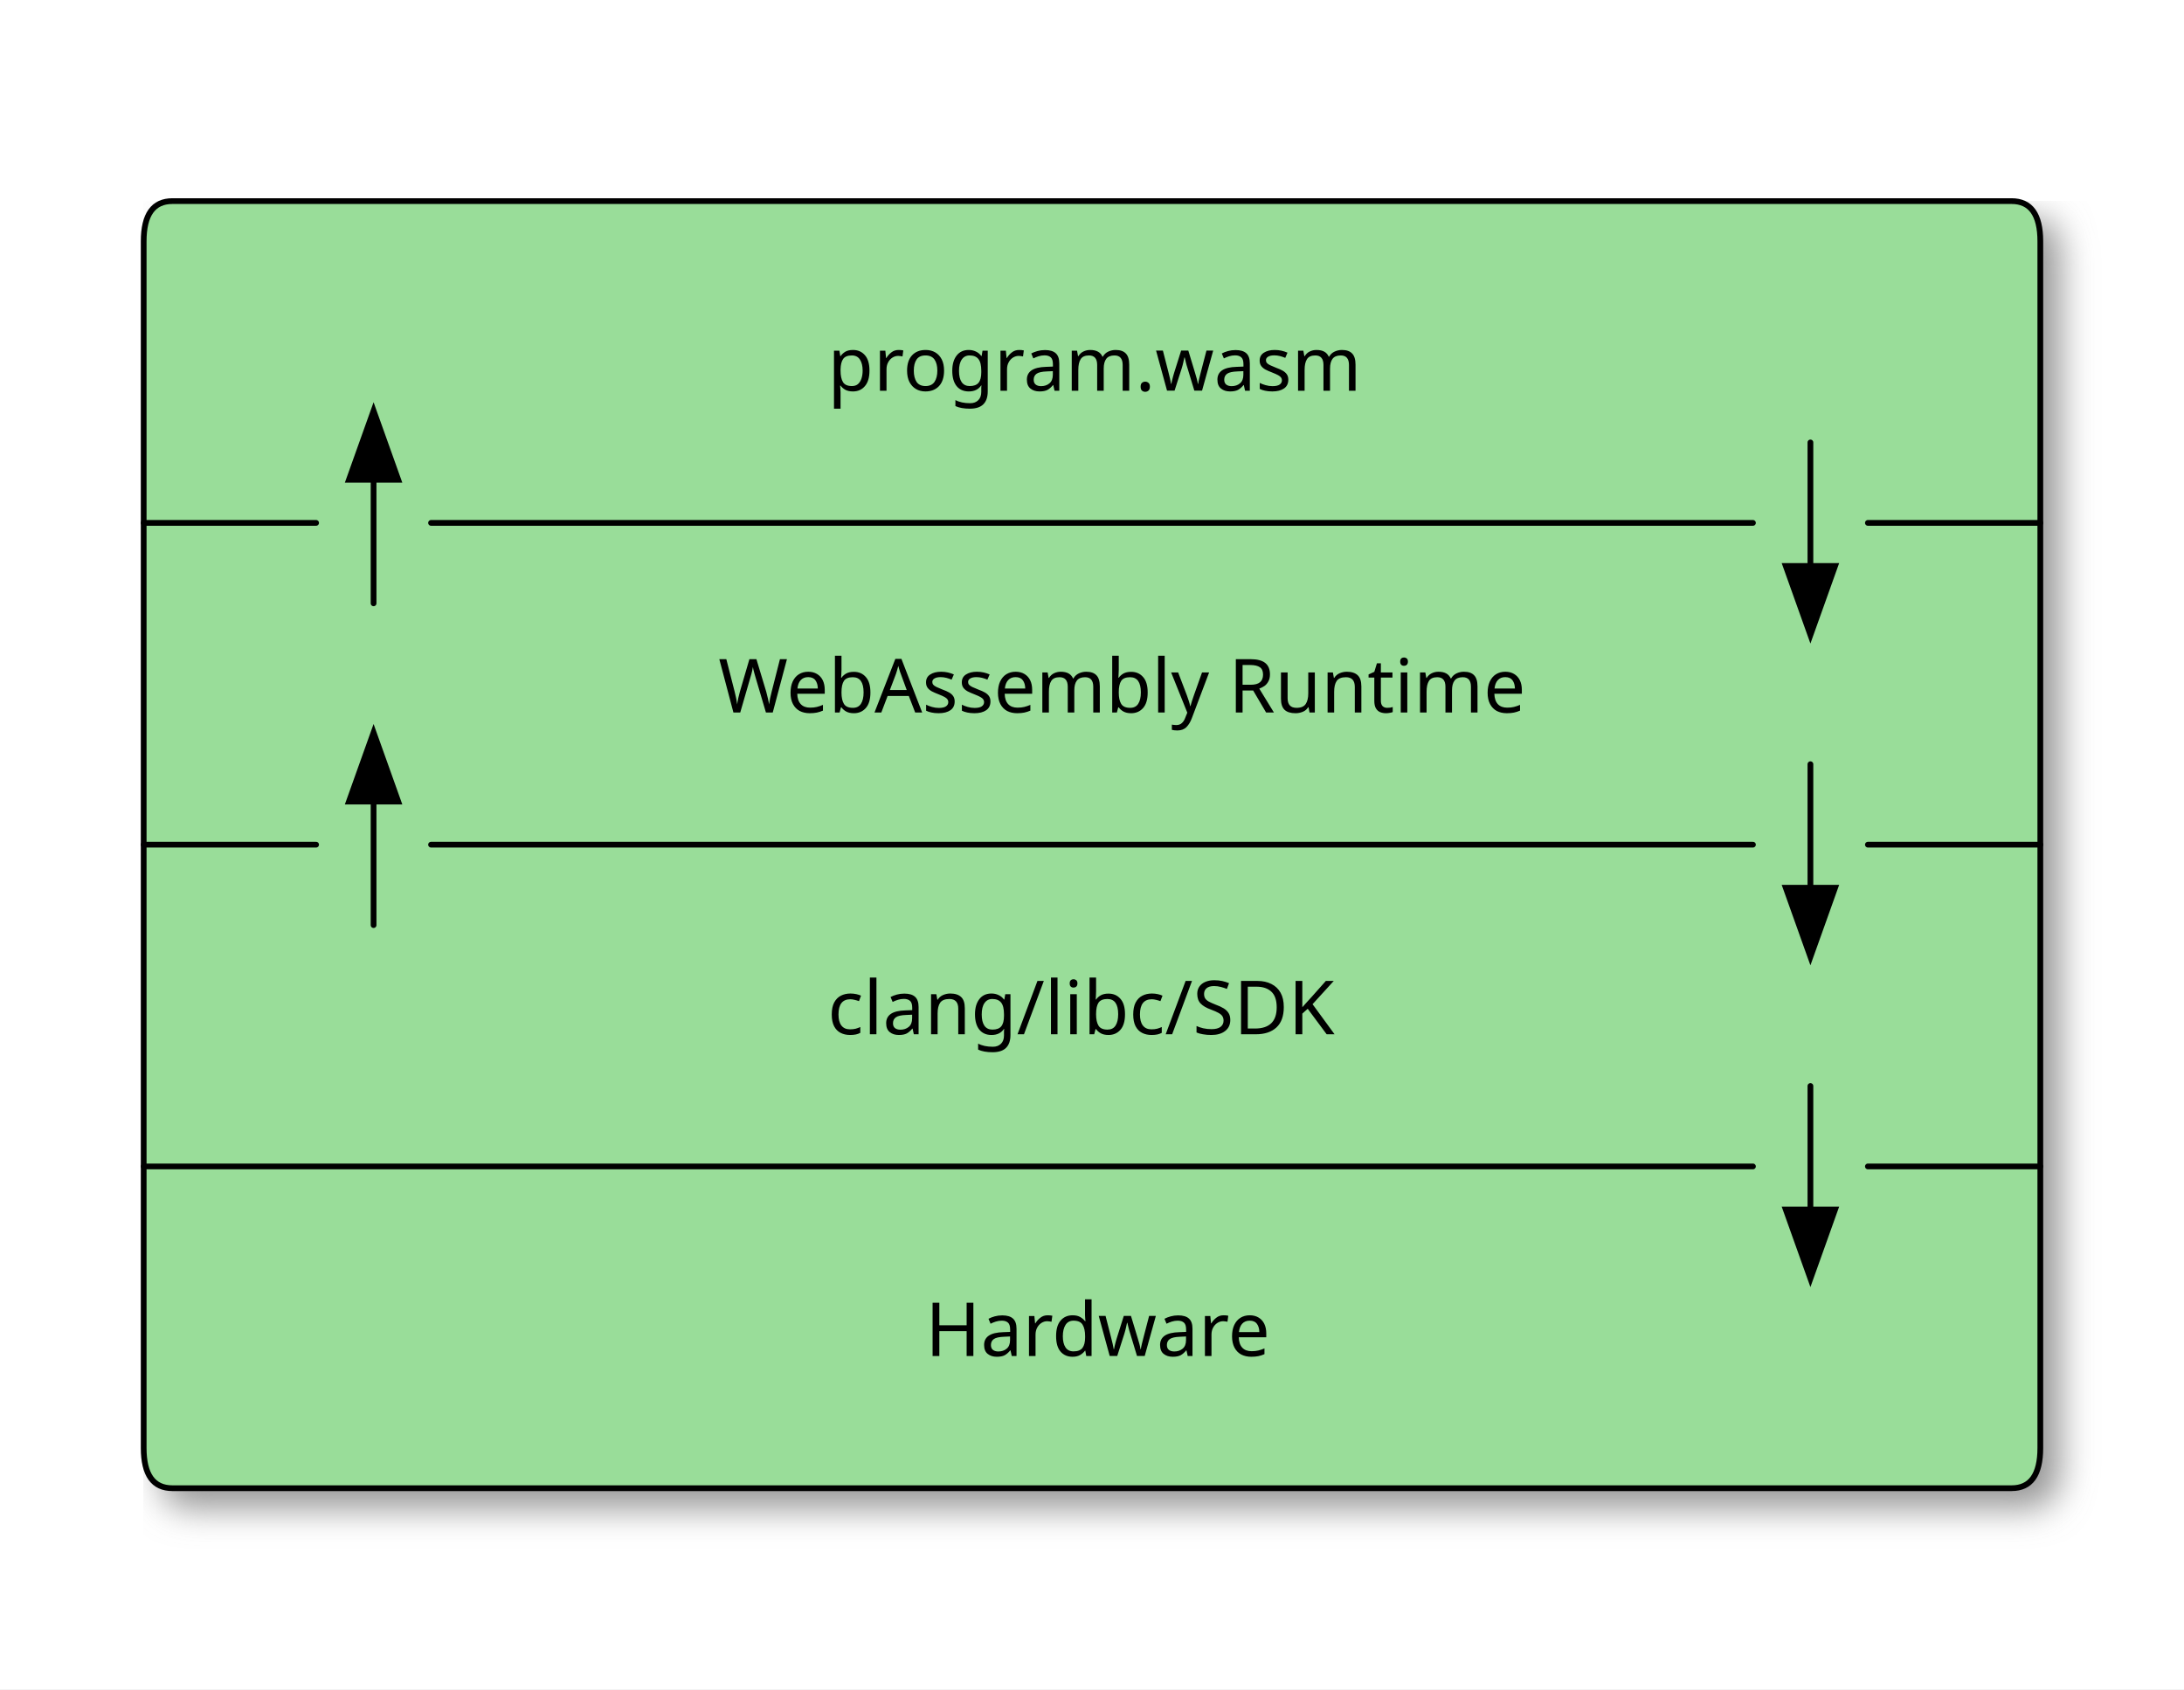
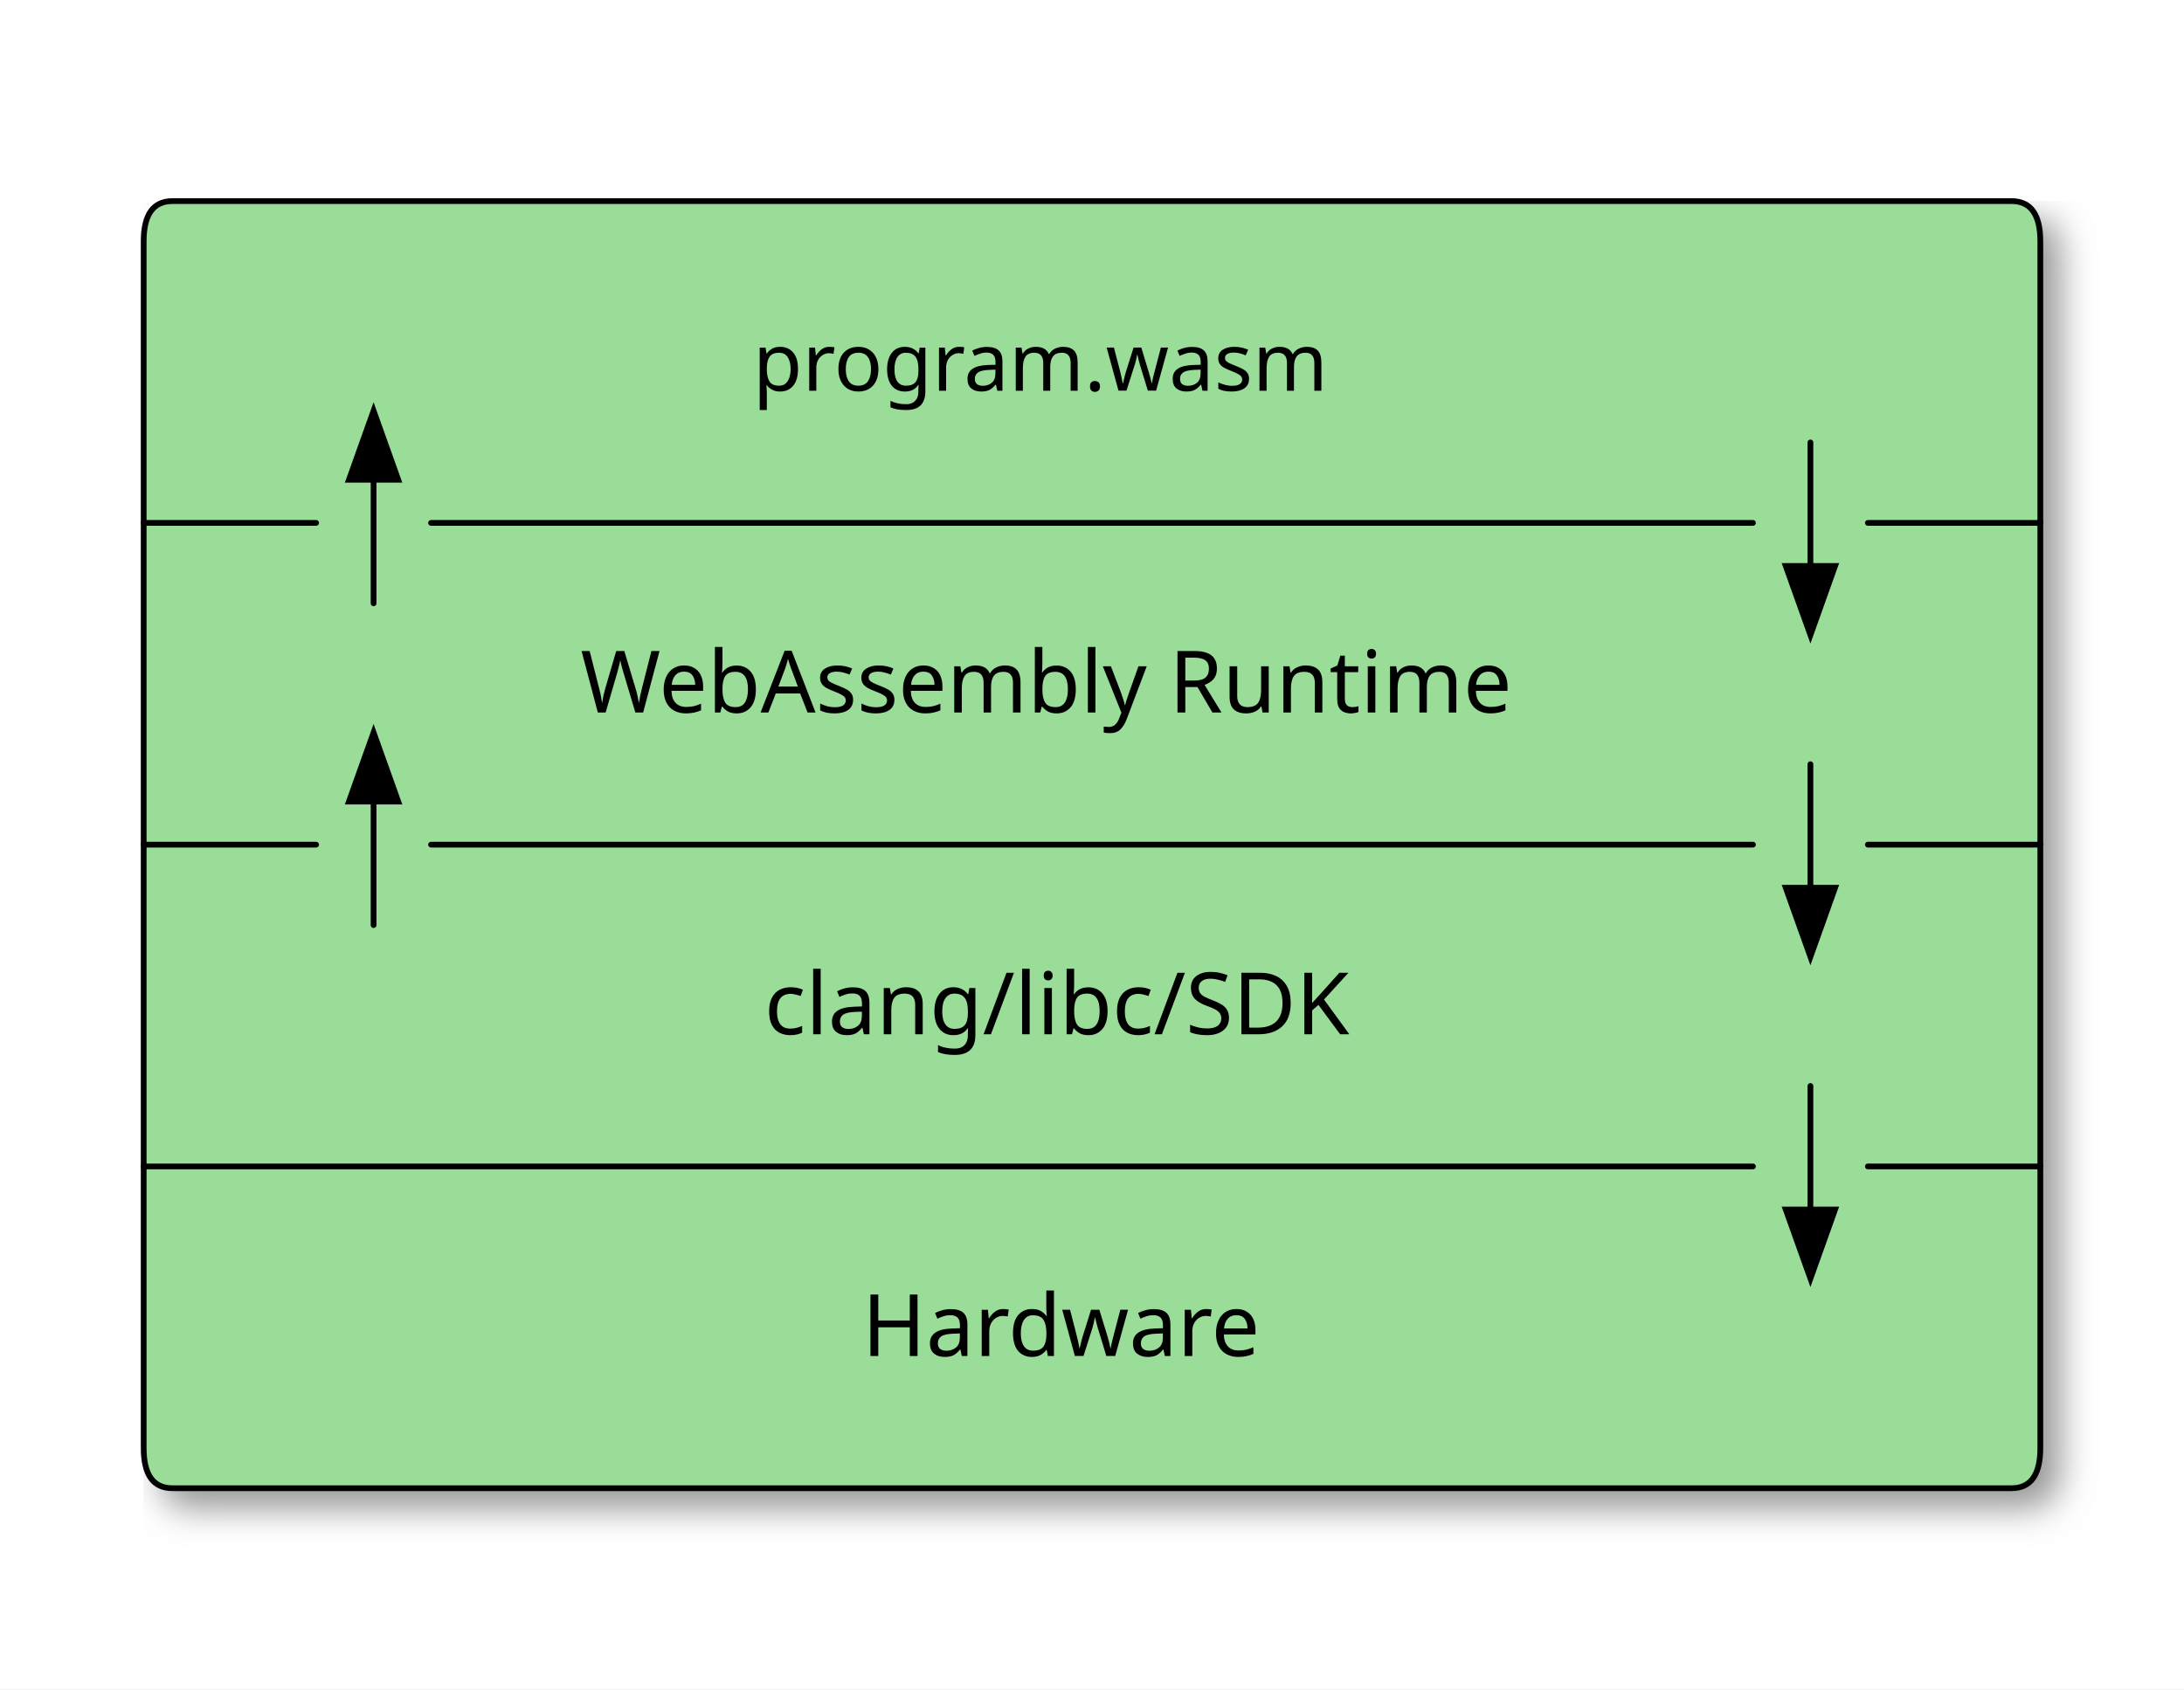
<svg xmlns="http://www.w3.org/2000/svg" height="294" preserveAspectRatio="xMidYMid meet" shape-rendering="geometricPrecision" version="1.0" viewBox="0 0 380 294" width="380">
  <defs>
    <filter height="200%" id="shadowBlur" width="200%" x="0" y="0">
      <feOffset dx="3" dy="3" in="SourceGraphic" result="offOut" />
      <feGaussianBlur in="offOut" stdDeviation="3" />
    </filter>
  </defs>
  <g stroke-linecap="square" stroke-linejoin="round" stroke-width="1">
    <rect height="294" style="fill: #ffffff" width="380" x="0" y="0" />
    <path d="M25.0 42.0 Q25.0 35.0 30.0 35.0 L350.0 35.0 Q355.0 35.0 355.0 42.0 L355.0 252.0 L355.0 252.0 Q355.0 259.0 350.0 259.0 L30.0 259.0 L30.0 259.0 Q25.0 259.0 25.0 252.0 L25.0 42.0 z" fill="#969696" filter="url(#shadowBlur)" stroke="#969696" />
    <path d="M25.0 42.0 Q25.0 35.0 30.0 35.0 L350.0 35.0 Q355.0 35.0 355.0 42.0 L355.0 252.0 L355.0 252.0 Q355.0 259.0 350.0 259.0 L30.0 259.0 L30.0 259.0 Q25.0 259.0 25.0 252.0 L25.0 42.0 z" fill="#99dd99" stroke="#000000" stroke-linecap="round" stroke-linejoin="round" stroke-width="1.0" />
    <path d="M65.0 70.0 L60.0 84.0 L70.0 84.0 z" fill="#000000" stroke="none" stroke-linecap="round" stroke-linejoin="round" stroke-width="1.0" />
    <path d="M310.0 98.0 L315.0 112.0 L320.0 98.0 z" fill="#000000" stroke="none" stroke-linecap="round" stroke-linejoin="round" stroke-width="1.0" />
    <path d="M65.0 126.0 L60.0 140.0 L70.0 140.0 z" fill="#000000" stroke="none" stroke-linecap="round" stroke-linejoin="round" stroke-width="1.0" />
    <path d="M310.0 154.0 L315.0 168.0 L320.0 154.0 z" fill="#000000" stroke="none" stroke-linecap="round" stroke-linejoin="round" stroke-width="1.0" />
    <path d="M310.0 210.0 L315.0 224.0 L320.0 210.0 z" fill="#000000" stroke="none" stroke-linecap="round" stroke-linejoin="round" stroke-width="1.0" />
    <path d="M315.0 77.0 L315.0 105.0 " fill="none" stroke="#000000" stroke-linecap="round" stroke-linejoin="round" stroke-width="1.0" />
    <path d="M65.0 77.0 L65.0 105.0 " fill="none" stroke="#000000" stroke-linecap="round" stroke-linejoin="round" stroke-width="1.0" />
    <path d="M75.0 91.0 L305.0 91.0 " fill="none" stroke="#000000" stroke-linecap="round" stroke-linejoin="round" stroke-width="1.0" />
    <path d="M315.0 133.0 L315.0 161.0 " fill="none" stroke="#000000" stroke-linecap="round" stroke-linejoin="round" stroke-width="1.0" />
    <path d="M65.0 133.0 L65.0 161.0 " fill="none" stroke="#000000" stroke-linecap="round" stroke-linejoin="round" stroke-width="1.0" />
    <path d="M75.0 147.0 L305.0 147.0 " fill="none" stroke="#000000" stroke-linecap="round" stroke-linejoin="round" stroke-width="1.0" />
    <path d="M315.0 189.0 L315.0 217.0 " fill="none" stroke="#000000" stroke-linecap="round" stroke-linejoin="round" stroke-width="1.0" />
    <path d="M25.0 91.0 L55.0 91.0 " fill="none" stroke="#000000" stroke-linecap="round" stroke-linejoin="round" stroke-width="1.0" />
    <path d="M325.0 91.0 L355.0 91.0 " fill="none" stroke="#000000" stroke-linecap="round" stroke-linejoin="round" stroke-width="1.0" />
    <path d="M25.0 147.0 L55.0 147.0 " fill="none" stroke="#000000" stroke-linecap="round" stroke-linejoin="round" stroke-width="1.0" />
    <path d="M325.0 147.0 L355.0 147.0 " fill="none" stroke="#000000" stroke-linecap="round" stroke-linejoin="round" stroke-width="1.0" />
    <path d="M25.0 203.0 L305.0 203.0 " fill="none" stroke="#000000" stroke-linecap="round" stroke-linejoin="round" stroke-width="1.0" />
    <path d="M325.0 203.0 L355.0 203.0 " fill="none" stroke="#000000" stroke-linecap="round" stroke-linejoin="round" stroke-width="1.0" />
-     <text fill="#000000" font-family="sans-serif" font-size="13" stroke="none" x="144" y="68">program.wasm</text>
-     <text fill="#000000" font-family="sans-serif" font-size="13" stroke="none" x="125" y="124">WebAssembly Runtime</text>
-     <text fill="#000000" font-family="sans-serif" font-size="13" stroke="none" x="144" y="180">clang/libc/SDK</text>
-     <text fill="#000000" font-family="sans-serif" font-size="13" stroke="none" x="161" y="236">Hardware</text>
+     <text fill="#000000" font-family="sans-serif" font-size="14" stroke="none" x="131" y="68">program.wasm</text>
+     <text fill="#000000" font-family="sans-serif" font-size="15" stroke="none" x="101" y="124">WebAssembly Runtime</text>
+     <text fill="#000000" font-family="sans-serif" font-size="15" stroke="none" x="133" y="180">clang/libc/SDK</text>
+     <text fill="#000000" font-family="sans-serif" font-size="15" stroke="none" x="150" y="236">Hardware</text>
  </g>
</svg>
